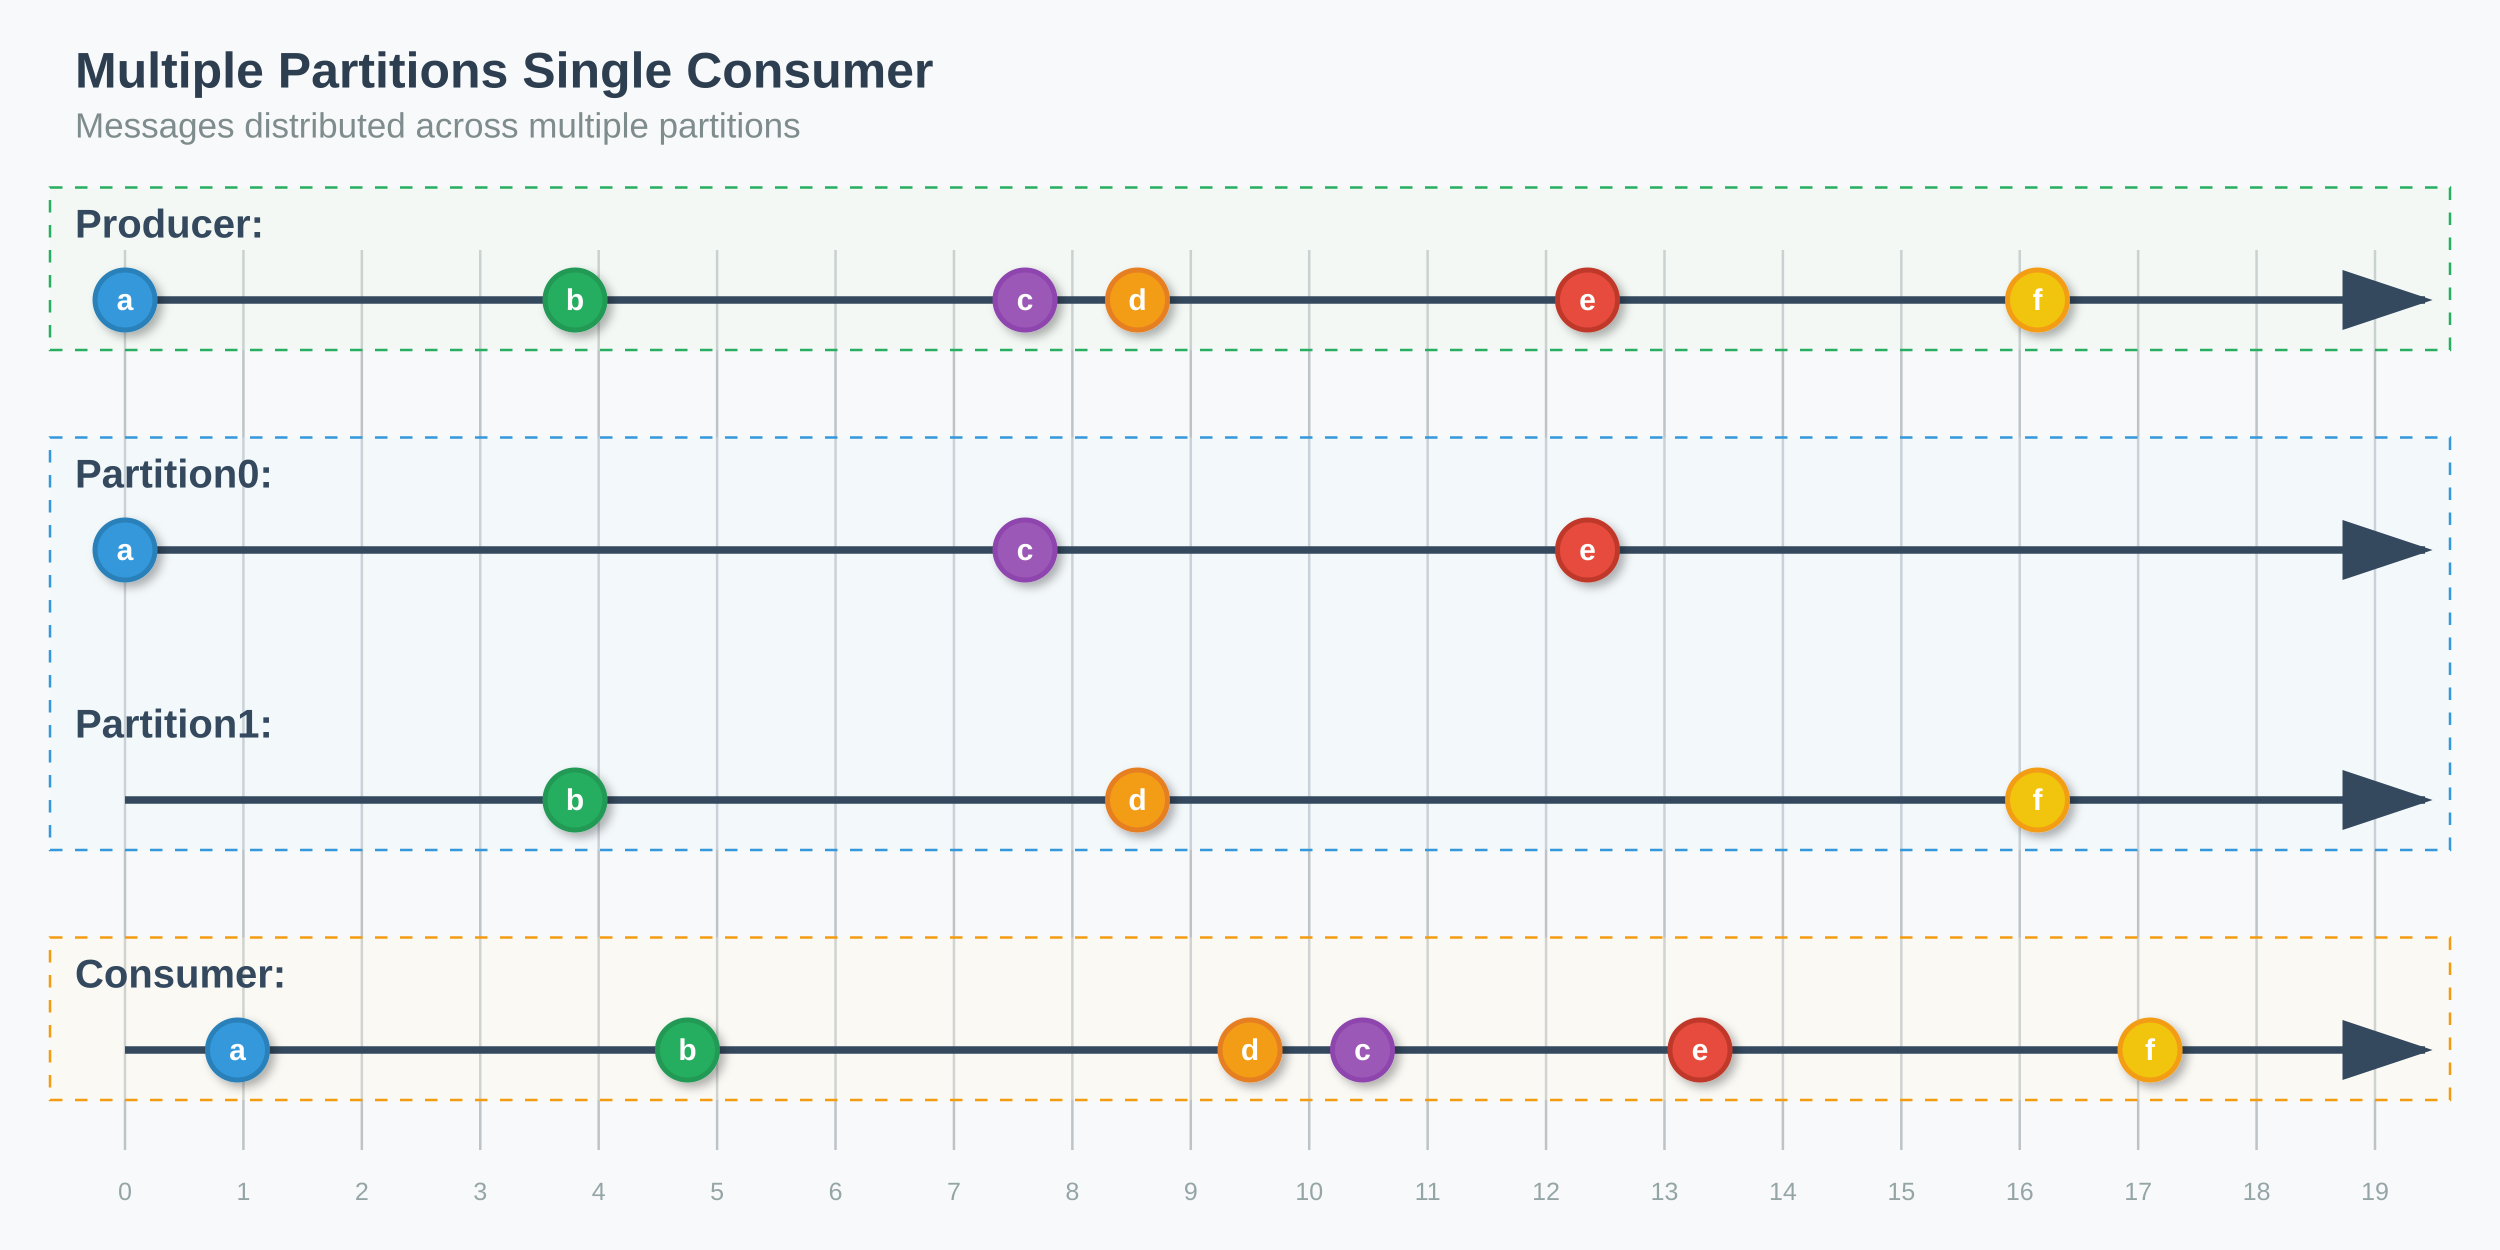
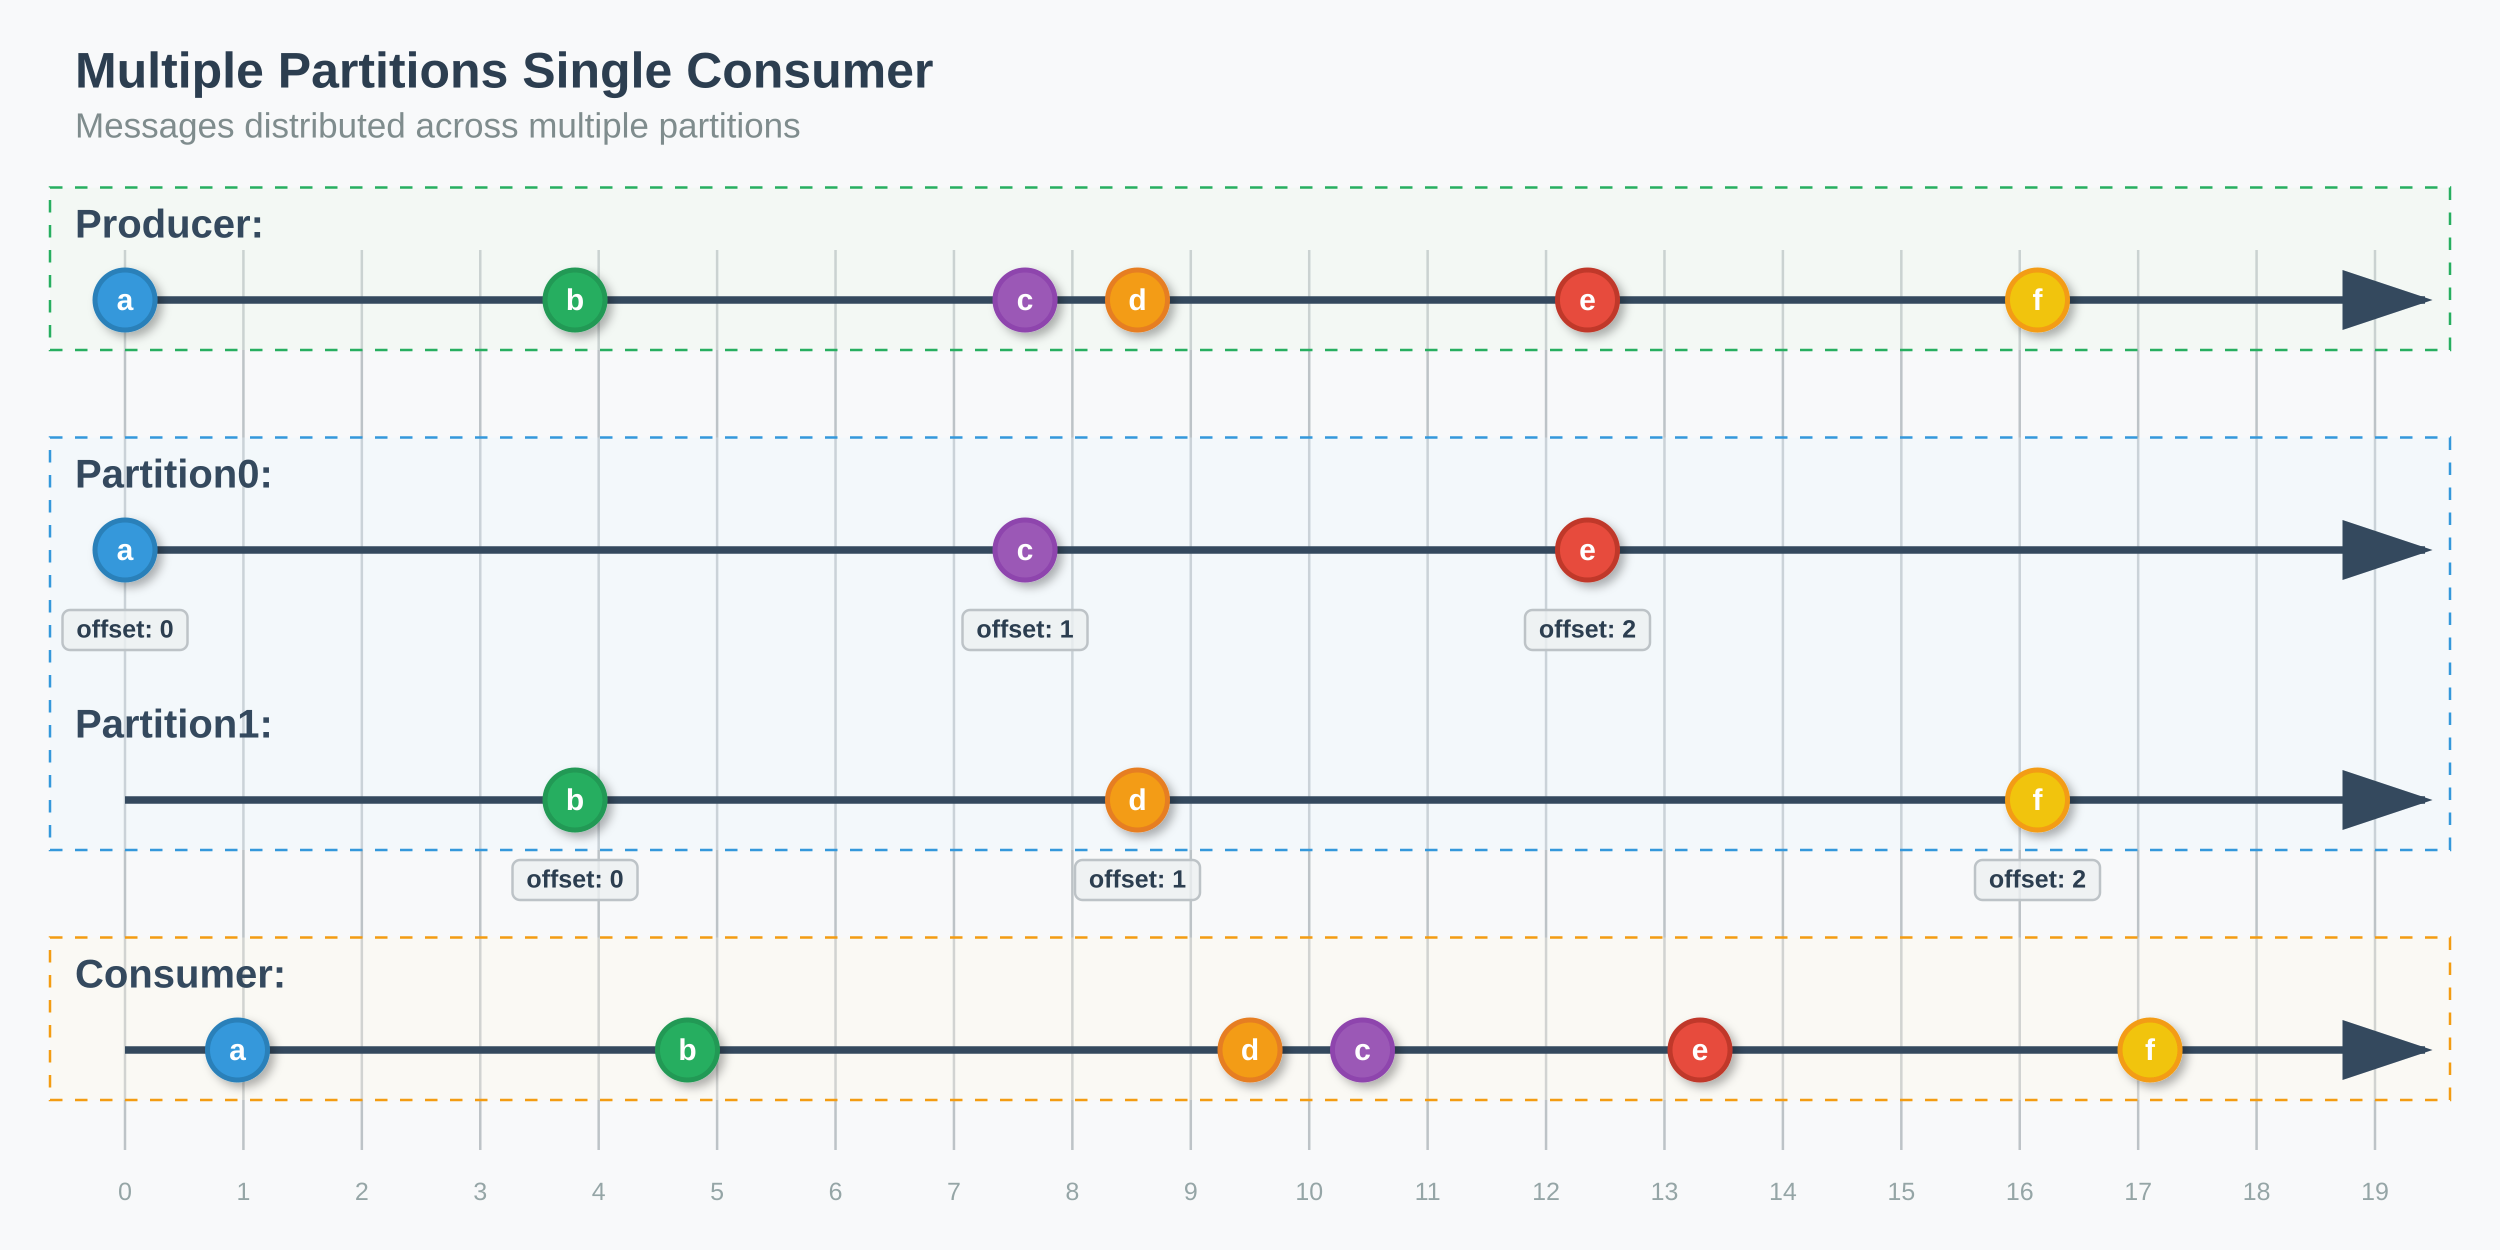
<svg xmlns="http://www.w3.org/2000/svg" width="1000" height="500">
  <defs>
    <style>
      .title { font-family: 'Segoe UI', Arial, sans-serif; font-size: 20px; font-weight: bold; fill: #2c3e50; }
      .description { font-family: 'Segoe UI', Arial, sans-serif; font-size: 14px; fill: #7f8c8d; }
      .stream-label { font-family: 'Segoe UI', Arial, sans-serif; font-size: 16px; font-weight: 600; fill: #34495e; }
      .timeline { stroke: #34495e; stroke-width: 3; fill: none; }
      .timeline-arrow { stroke: #34495e; stroke-width: 3; fill: none; marker-end: url(#arrowhead); }
      .producer-bg { fill: #e8f5e8; fill-opacity: 0.3; stroke: #27ae60; stroke-width: 1; stroke-dasharray: 5,5; }
      .topic-bg { fill: #f3e5f5; fill-opacity: 0.3; stroke: #9b59b6; stroke-width: 1; stroke-dasharray: 5,5; }
      .partition-bg { fill: #e8f4fd; fill-opacity: 0.3; stroke: #3498db; stroke-width: 1; stroke-dasharray: 5,5; }
      .consumer-bg { fill: #fef9e7; fill-opacity: 0.3; stroke: #f39c12; stroke-width: 1; stroke-dasharray: 5,5; }
      .marble { fill: #3498db; stroke: #2980b9; stroke-width: 2; }
      .marble-blue { fill: #3498db; stroke: #2980b9; stroke-width: 2; }
      .marble-green { fill: #27ae60; stroke: #229954; stroke-width: 2; }
      .marble-purple { fill: #9b59b6; stroke: #8e44ad; stroke-width: 2; }
      .marble-orange { fill: #f39c12; stroke: #e67e22; stroke-width: 2; }
      .marble-red { fill: #e74c3c; stroke: #c0392b; stroke-width: 2; }
      .marble-yellow { fill: #f1c40f; stroke: #f39c12; stroke-width: 2; }
      .marble-teal { fill: #1abc9c; stroke: #16a085; stroke-width: 2; }
      .marble-pink { fill: #e91e63; stroke: #c2185b; stroke-width: 2; }
      .marble-indigo { fill: #6366f1; stroke: #4f46e5; stroke-width: 2; }
      .marble-cyan { fill: #06b6d4; stroke: #0891b2; stroke-width: 2; }
      .marble-lime { fill: #84cc16; stroke: #65a30d; stroke-width: 2; }
      .marble-amber { fill: #f59e0b; stroke: #d97706; stroke-width: 2; }
      .marble-emerald { fill: #10b981; stroke: #059669; stroke-width: 2; }
      .marble-rose { fill: #f43f5e; stroke: #e11d48; stroke-width: 2; }
      .marble-violet { fill: #8b5cf6; stroke: #7c3aed; stroke-width: 2; }
      .marble-sky { fill: #0ea5e9; stroke: #0284c7; stroke-width: 2; }
      .marble-stone { fill: #78716c; stroke: #57534e; stroke-width: 2; }
      .marble-slate { fill: #64748b; stroke: #475569; stroke-width: 2; }
      .marble-zinc { fill: #71717a; stroke: #52525b; stroke-width: 2; }
      .marble-neutral { fill: #a3a3a3; stroke: #737373; stroke-width: 2; }
      .marble-error { fill: #e74c3c; stroke: #c0392b; stroke-width: 2; }
      .marble-complete { fill: #27ae60; stroke: #229954; stroke-width: 2; }
      .marble-special { fill: #f39c12; stroke: #e67e22; stroke-width: 2; }
      .frame-marker { stroke: #bdc3c7; stroke-width: 1; fill: none; }
      .frame-number { font-family: 'Segoe UI', Arial, sans-serif; font-size: 10px; fill: #95a5a6; }
      .marble-text { font-family: 'Segoe UI', Arial, sans-serif; font-size: 12px; font-weight: bold; fill: white; text-anchor: middle; }
      .marble-text-dark { font-family: 'Segoe UI', Arial, sans-serif; font-size: 12px; font-weight: bold; fill: #2c3e50; text-anchor: middle; }
+       .offset-label { font-family: 'Segoe UI', Arial, sans-serif; font-size: 10px; font-weight: 600; fill: #2c3e50; text-anchor: middle; }
+       .offset-bg { fill: #ecf0f1; fill-opacity: 0.8; stroke: #bdc3c7; stroke-width: 1; rx: 3; }
    </style>
    <marker id="arrowhead" markerWidth="12" markerHeight="8" refX="11" refY="4" orient="auto">
      <polygon points="0 0, 12 4, 0 8" fill="#34495e" />
    </marker>
    <filter id="marbleShadow" x="-50%" y="-50%" width="200%" height="200%">
      <feDropShadow dx="2" dy="2" stdDeviation="2" flood-color="#000000" flood-opacity="0.3" />
    </filter>
  </defs>
  <rect width="1000" height="500" fill="#f8f9fa" stroke="none" />
  <text x="30" y="35" class="title">Multiple Partitions Single Consumer</text>
  <text x="30" y="55" class="description">Messages distributed across multiple partitions</text>
  <line x1="50" y1="100" x2="50" y2="460" class="frame-marker" />
  <text x="50" y="480" class="frame-number" text-anchor="middle">0</text>
  <line x1="97.368" y1="100" x2="97.368" y2="460" class="frame-marker" />
  <text x="97.368" y="480" class="frame-number" text-anchor="middle">1</text>
  <line x1="144.737" y1="100" x2="144.737" y2="460" class="frame-marker" />
  <text x="144.737" y="480" class="frame-number" text-anchor="middle">2</text>
  <line x1="192.105" y1="100" x2="192.105" y2="460" class="frame-marker" />
  <text x="192.105" y="480" class="frame-number" text-anchor="middle">3</text>
  <line x1="239.474" y1="100" x2="239.474" y2="460" class="frame-marker" />
  <text x="239.474" y="480" class="frame-number" text-anchor="middle">4</text>
  <line x1="286.842" y1="100" x2="286.842" y2="460" class="frame-marker" />
  <text x="286.842" y="480" class="frame-number" text-anchor="middle">5</text>
  <line x1="334.211" y1="100" x2="334.211" y2="460" class="frame-marker" />
  <text x="334.211" y="480" class="frame-number" text-anchor="middle">6</text>
  <line x1="381.579" y1="100" x2="381.579" y2="460" class="frame-marker" />
  <text x="381.579" y="480" class="frame-number" text-anchor="middle">7</text>
  <line x1="428.947" y1="100" x2="428.947" y2="460" class="frame-marker" />
  <text x="428.947" y="480" class="frame-number" text-anchor="middle">8</text>
  <line x1="476.316" y1="100" x2="476.316" y2="460" class="frame-marker" />
  <text x="476.316" y="480" class="frame-number" text-anchor="middle">9</text>
  <line x1="523.684" y1="100" x2="523.684" y2="460" class="frame-marker" />
  <text x="523.684" y="480" class="frame-number" text-anchor="middle">10</text>
  <line x1="571.053" y1="100" x2="571.053" y2="460" class="frame-marker" />
  <text x="571.053" y="480" class="frame-number" text-anchor="middle">11</text>
  <line x1="618.421" y1="100" x2="618.421" y2="460" class="frame-marker" />
  <text x="618.421" y="480" class="frame-number" text-anchor="middle">12</text>
  <line x1="665.789" y1="100" x2="665.789" y2="460" class="frame-marker" />
  <text x="665.789" y="480" class="frame-number" text-anchor="middle">13</text>
  <line x1="713.158" y1="100" x2="713.158" y2="460" class="frame-marker" />
  <text x="713.158" y="480" class="frame-number" text-anchor="middle">14</text>
  <line x1="760.526" y1="100" x2="760.526" y2="460" class="frame-marker" />
  <text x="760.526" y="480" class="frame-number" text-anchor="middle">15</text>
  <line x1="807.895" y1="100" x2="807.895" y2="460" class="frame-marker" />
  <text x="807.895" y="480" class="frame-number" text-anchor="middle">16</text>
  <line x1="855.263" y1="100" x2="855.263" y2="460" class="frame-marker" />
  <text x="855.263" y="480" class="frame-number" text-anchor="middle">17</text>
  <line x1="902.632" y1="100" x2="902.632" y2="460" class="frame-marker" />
  <text x="902.632" y="480" class="frame-number" text-anchor="middle">18</text>
  <line x1="950" y1="100" x2="950" y2="460" class="frame-marker" />
  <text x="950" y="480" class="frame-number" text-anchor="middle">19</text>
  <rect x="20" y="75" width="960" height="65" class="producer-bg" />
  <rect x="20" y="175" width="960" height="165" class="partition-bg" />
  <rect x="20" y="375" width="960" height="65" class="consumer-bg" />
  <text x="30" y="95" class="stream-label">Producer:</text>
  <line x1="50" y1="120" x2="950" y2="120" class="timeline" />
  <line x1="950" y1="120" x2="970" y2="120" class="timeline-arrow" />
  <g filter="url(#marbleShadow)">
    <circle cx="50" cy="120" r="12" class="marble-blue" />
    <text x="50" y="124" class="marble-text">a</text>
  </g>
  <g filter="url(#marbleShadow)">
    <circle cx="230" cy="120" r="12" class="marble-green" />
    <text x="230" y="124" class="marble-text">b</text>
  </g>
  <g filter="url(#marbleShadow)">
    <circle cx="410" cy="120" r="12" class="marble-purple" />
    <text x="410" y="124" class="marble-text">c</text>
  </g>
  <g filter="url(#marbleShadow)">
    <circle cx="455" cy="120" r="12" class="marble-orange" />
    <text x="455" y="124" class="marble-text">d</text>
  </g>
  <g filter="url(#marbleShadow)">
    <circle cx="635" cy="120" r="12" class="marble-red" />
    <text x="635" y="124" class="marble-text">e</text>
  </g>
  <g filter="url(#marbleShadow)">
    <circle cx="815" cy="120" r="12" class="marble-yellow" />
    <text x="815" y="124" class="marble-text">f</text>
  </g>
  <text x="30" y="195" class="stream-label">Partition0:</text>
  <line x1="50" y1="220" x2="950" y2="220" class="timeline" />
  <line x1="950" y1="220" x2="970" y2="220" class="timeline-arrow" />
  <g filter="url(#marbleShadow)">
    <circle cx="50" cy="220" r="12" class="marble-blue" />
    <text x="50" y="224" class="marble-text">a</text>
  </g>
+   <g>
+     <rect x="25" y="244" width="50" height="16" class="offset-bg" />
+     <text x="50" y="255" class="offset-label">offset: 0</text>
+   </g>
  <g filter="url(#marbleShadow)">
    <circle cx="410" cy="220" r="12" class="marble-purple" />
    <text x="410" y="224" class="marble-text">c</text>
  </g>
+   <g>
+     <rect x="385" y="244" width="50" height="16" class="offset-bg" />
+     <text x="410" y="255" class="offset-label">offset: 1</text>
+   </g>
  <g filter="url(#marbleShadow)">
    <circle cx="635" cy="220" r="12" class="marble-red" />
    <text x="635" y="224" class="marble-text">e</text>
+   </g>
+   <g>
+     <rect x="610" y="244" width="50" height="16" class="offset-bg" />
+     <text x="635" y="255" class="offset-label">offset: 2</text>
  </g>
  <text x="30" y="295" class="stream-label">Partition1:</text>
  <line x1="50" y1="320" x2="950" y2="320" class="timeline" />
  <line x1="950" y1="320" x2="970" y2="320" class="timeline-arrow" />
  <g filter="url(#marbleShadow)">
    <circle cx="230" cy="320" r="12" class="marble-green" />
    <text x="230" y="324" class="marble-text">b</text>
  </g>
+   <g>
+     <rect x="205" y="344" width="50" height="16" class="offset-bg" />
+     <text x="230" y="355" class="offset-label">offset: 0</text>
+   </g>
  <g filter="url(#marbleShadow)">
    <circle cx="455" cy="320" r="12" class="marble-orange" />
    <text x="455" y="324" class="marble-text">d</text>
  </g>
+   <g>
+     <rect x="430" y="344" width="50" height="16" class="offset-bg" />
+     <text x="455" y="355" class="offset-label">offset: 1</text>
+   </g>
  <g filter="url(#marbleShadow)">
    <circle cx="815" cy="320" r="12" class="marble-yellow" />
    <text x="815" y="324" class="marble-text">f</text>
+   </g>
+   <g>
+     <rect x="790" y="344" width="50" height="16" class="offset-bg" />
+     <text x="815" y="355" class="offset-label">offset: 2</text>
  </g>
  <text x="30" y="395" class="stream-label">Consumer:</text>
  <line x1="50" y1="420" x2="950" y2="420" class="timeline" />
  <line x1="950" y1="420" x2="970" y2="420" class="timeline-arrow" />
  <g filter="url(#marbleShadow)">
    <circle cx="95" cy="420" r="12" class="marble-blue" />
    <text x="95" y="424" class="marble-text">a</text>
  </g>
  <g filter="url(#marbleShadow)">
    <circle cx="275" cy="420" r="12" class="marble-green" />
    <text x="275" y="424" class="marble-text">b</text>
  </g>
  <g filter="url(#marbleShadow)">
    <circle cx="500" cy="420" r="12" class="marble-orange" />
    <text x="500" y="424" class="marble-text">d</text>
  </g>
  <g filter="url(#marbleShadow)">
    <circle cx="545" cy="420" r="12" class="marble-purple" />
    <text x="545" y="424" class="marble-text">c</text>
  </g>
  <g filter="url(#marbleShadow)">
    <circle cx="680" cy="420" r="12" class="marble-red" />
    <text x="680" y="424" class="marble-text">e</text>
  </g>
  <g filter="url(#marbleShadow)">
    <circle cx="860" cy="420" r="12" class="marble-yellow" />
    <text x="860" y="424" class="marble-text">f</text>
  </g>
</svg>
